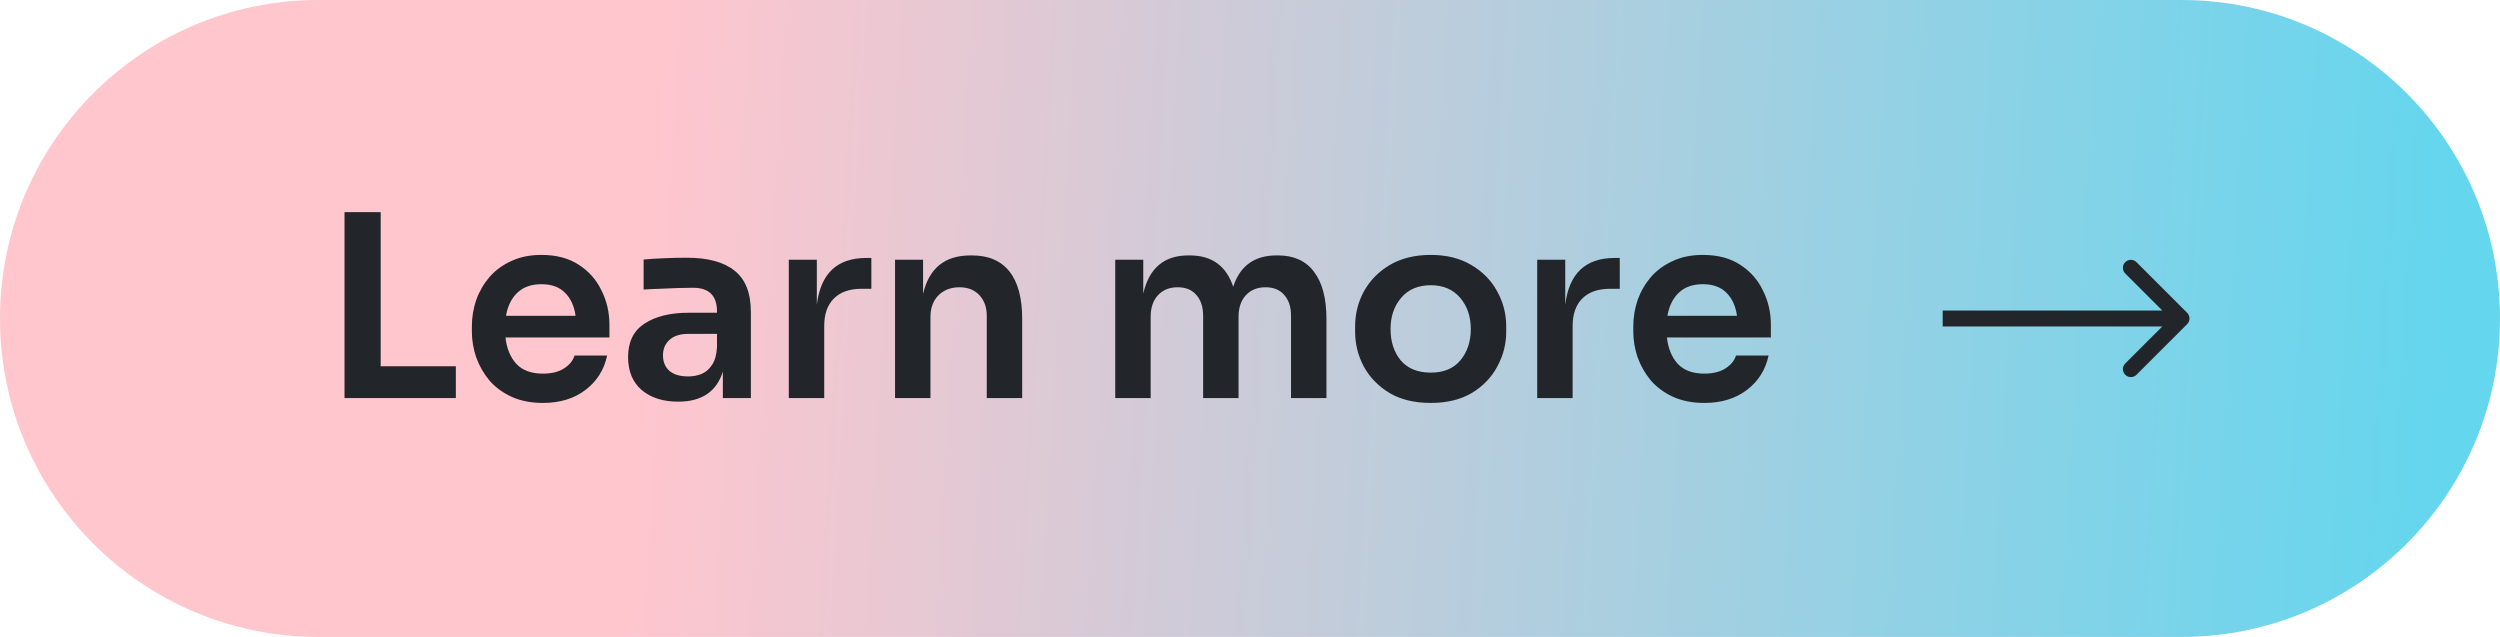
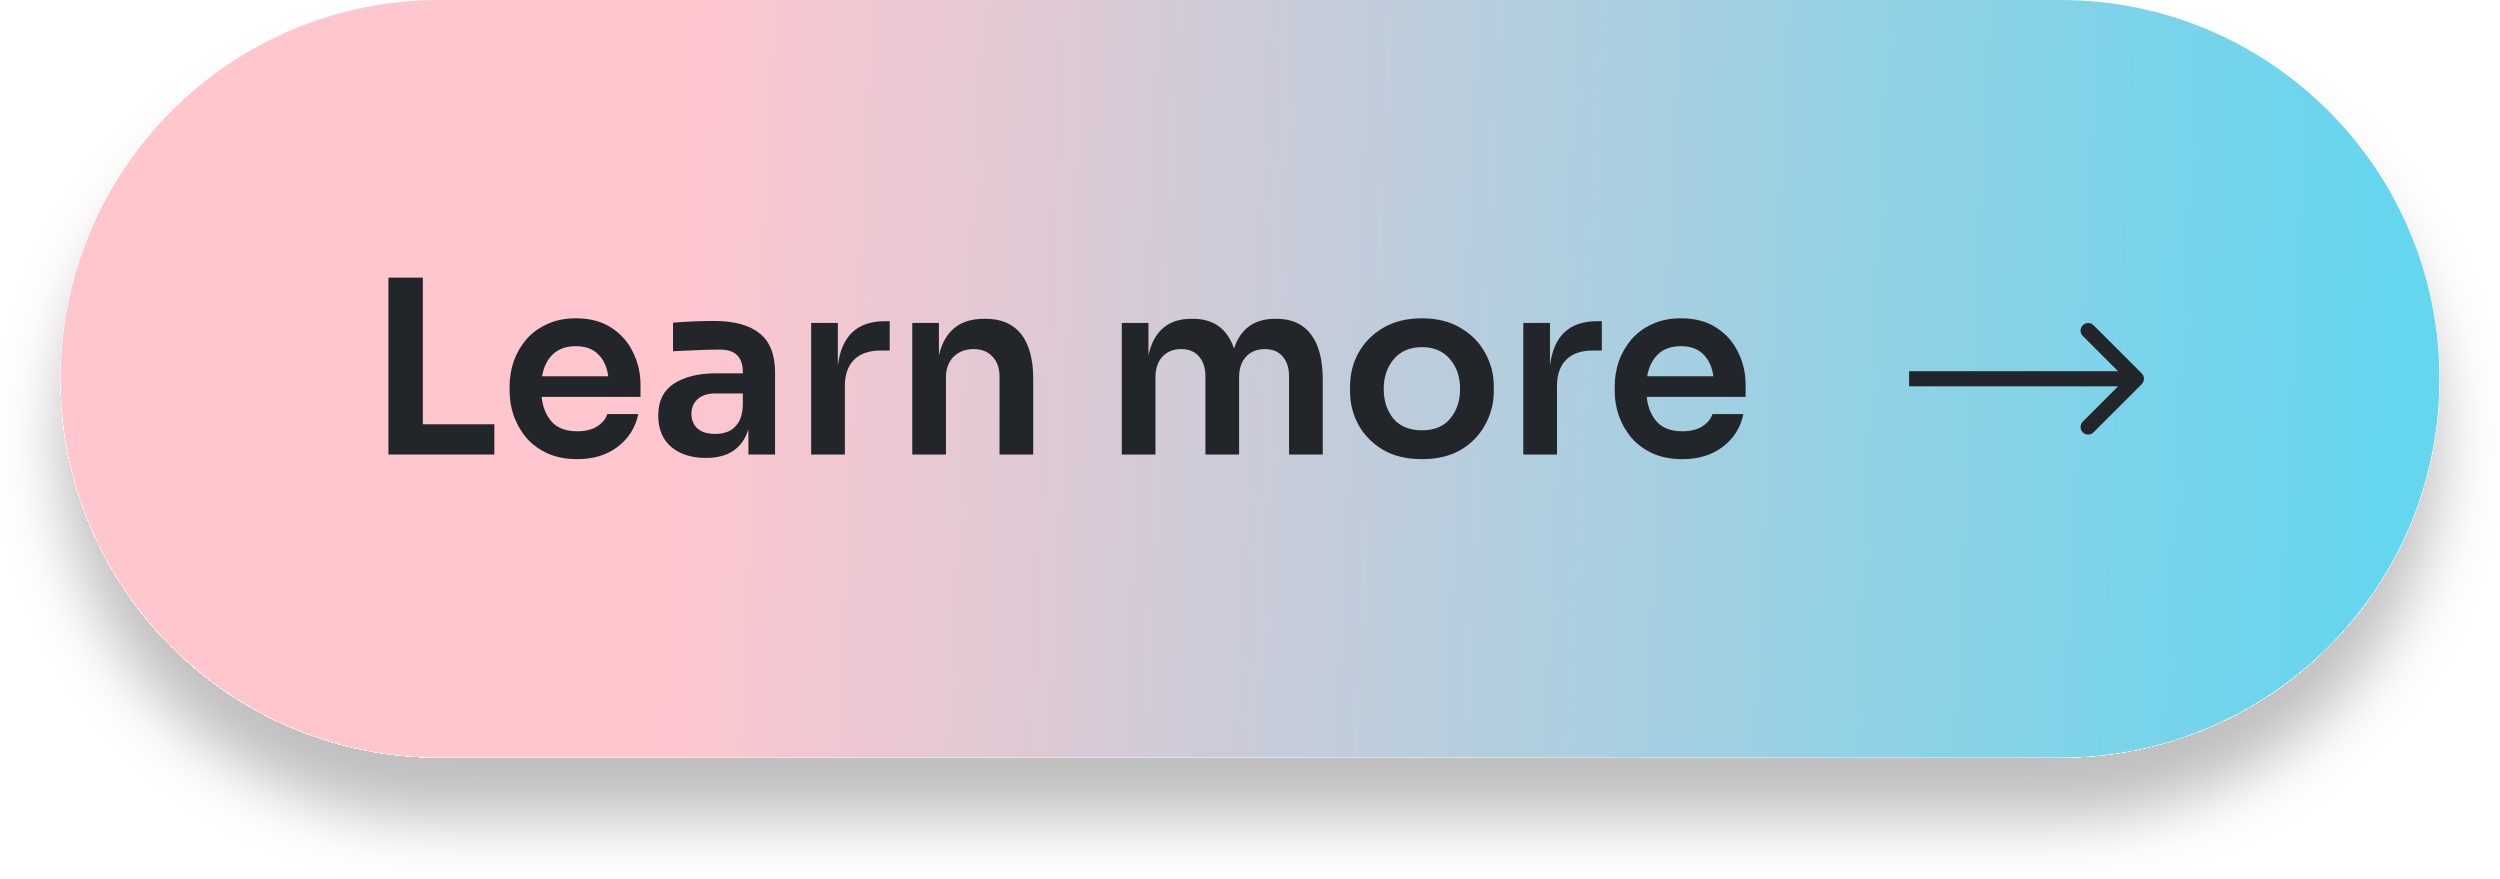
- <svg xmlns="http://www.w3.org/2000/svg" width="157" height="40" viewBox="0 0 157 40" fill="none">
-   <rect width="157" height="40" rx="20" fill="url(#paint0_linear_258:3235)" />
-   <path d="M21.635 25V13.32H23.907V23H28.627V25H21.635ZM34.097 25.304C33.351 25.304 32.695 25.176 32.129 24.92C31.575 24.664 31.111 24.323 30.737 23.896C30.375 23.459 30.097 22.973 29.905 22.44C29.724 21.907 29.633 21.363 29.633 20.808V20.504C29.633 19.928 29.724 19.373 29.905 18.84C30.097 18.307 30.375 17.827 30.737 17.4C31.111 16.973 31.569 16.637 32.113 16.392C32.657 16.136 33.287 16.008 34.001 16.008C34.94 16.008 35.724 16.216 36.353 16.632C36.983 17.037 37.457 17.576 37.777 18.248C38.108 18.909 38.273 19.624 38.273 20.392V21.192H31.745C31.82 21.875 32.044 22.424 32.417 22.84C32.801 23.256 33.361 23.464 34.097 23.464C34.631 23.464 35.068 23.357 35.409 23.144C35.761 22.92 35.985 22.648 36.081 22.328H38.129C37.937 23.224 37.484 23.944 36.769 24.488C36.055 25.032 35.164 25.304 34.097 25.304ZM34.001 17.848C33.372 17.848 32.871 18.024 32.497 18.376C32.124 18.728 31.884 19.213 31.777 19.832H36.145C36.06 19.213 35.836 18.728 35.473 18.376C35.121 18.024 34.631 17.848 34.001 17.848ZM42.595 25.224C41.635 25.224 40.867 24.979 40.291 24.488C39.726 23.997 39.443 23.309 39.443 22.424C39.443 21.475 39.785 20.776 40.467 20.328C41.16 19.869 42.089 19.64 43.251 19.64H45.027V19.56C45.027 18.568 44.526 18.072 43.523 18.072C43.257 18.072 42.937 18.077 42.563 18.088C42.19 18.099 41.811 18.115 41.427 18.136C41.054 18.147 40.718 18.163 40.419 18.184V16.296C40.782 16.264 41.214 16.237 41.715 16.216C42.227 16.195 42.697 16.184 43.123 16.184C44.456 16.184 45.459 16.456 46.131 17C46.814 17.533 47.155 18.403 47.155 19.608V25H45.395V23.336C45.001 24.595 44.067 25.224 42.595 25.224ZM43.219 23.64C43.518 23.64 43.8 23.587 44.067 23.48C44.334 23.363 44.553 23.171 44.723 22.904C44.904 22.627 45.006 22.253 45.027 21.784V20.968H43.219C42.707 20.968 42.312 21.096 42.035 21.352C41.769 21.597 41.635 21.917 41.635 22.312C41.635 22.717 41.769 23.043 42.035 23.288C42.312 23.523 42.707 23.64 43.219 23.64ZM49.537 25V16.312H51.297V19.144C51.532 17.181 52.567 16.2 54.401 16.2H54.721V18.136H54.113C53.356 18.136 52.775 18.339 52.369 18.744C51.964 19.149 51.761 19.725 51.761 20.472V25H49.537ZM56.209 25V16.312H57.969V18.456C58.343 16.845 59.335 16.04 60.945 16.04H61.041C62.076 16.04 62.86 16.376 63.393 17.048C63.927 17.72 64.193 18.712 64.193 20.024V25H61.969V19.832C61.969 19.299 61.815 18.867 61.505 18.536C61.196 18.205 60.78 18.04 60.257 18.04C59.713 18.04 59.271 18.211 58.929 18.552C58.599 18.893 58.433 19.341 58.433 19.896V25H56.209ZM70.037 25V16.312H71.797V18.44C72.16 16.84 73.104 16.04 74.629 16.04H74.725C76.101 16.04 77.008 16.696 77.445 18.008C77.872 16.696 78.779 16.04 80.165 16.04H80.261C81.253 16.04 82.005 16.381 82.517 17.064C83.04 17.747 83.301 18.739 83.301 20.04V25H81.077V19.832C81.077 19.288 80.939 18.856 80.661 18.536C80.384 18.205 79.989 18.04 79.477 18.04C78.955 18.04 78.539 18.211 78.229 18.552C77.931 18.883 77.781 19.331 77.781 19.896V25H75.557V19.832C75.557 19.288 75.419 18.856 75.141 18.536C74.864 18.205 74.469 18.04 73.957 18.04C73.435 18.04 73.019 18.211 72.709 18.552C72.411 18.883 72.261 19.331 72.261 19.896V25H70.037ZM89.854 25.304C88.83 25.304 87.966 25.096 87.262 24.68C86.558 24.253 86.019 23.699 85.646 23.016C85.283 22.333 85.102 21.608 85.102 20.84V20.504C85.102 19.704 85.289 18.963 85.662 18.28C86.046 17.597 86.59 17.048 87.294 16.632C88.009 16.216 88.862 16.008 89.854 16.008C90.835 16.008 91.678 16.216 92.382 16.632C93.097 17.048 93.641 17.597 94.014 18.28C94.398 18.963 94.59 19.704 94.59 20.504V20.84C94.59 21.608 94.403 22.333 94.03 23.016C93.667 23.699 93.134 24.253 92.43 24.68C91.726 25.096 90.867 25.304 89.854 25.304ZM89.854 23.4C90.665 23.4 91.283 23.144 91.71 22.632C92.147 22.109 92.366 21.453 92.366 20.664C92.366 19.875 92.142 19.219 91.694 18.696C91.246 18.173 90.633 17.912 89.854 17.912C89.065 17.912 88.446 18.173 87.998 18.696C87.55 19.219 87.326 19.875 87.326 20.664C87.326 21.453 87.539 22.109 87.966 22.632C88.403 23.144 89.033 23.4 89.854 23.4ZM96.537 25V16.312H98.297V19.144C98.532 17.181 99.567 16.2 101.401 16.2H101.721V18.136H101.113C100.356 18.136 99.775 18.339 99.369 18.744C98.964 19.149 98.761 19.725 98.761 20.472V25H96.537ZM107.035 25.304C106.288 25.304 105.632 25.176 105.067 24.92C104.512 24.664 104.048 24.323 103.675 23.896C103.312 23.459 103.035 22.973 102.843 22.44C102.661 21.907 102.571 21.363 102.571 20.808V20.504C102.571 19.928 102.661 19.373 102.843 18.84C103.035 18.307 103.312 17.827 103.675 17.4C104.048 16.973 104.507 16.637 105.051 16.392C105.595 16.136 106.224 16.008 106.939 16.008C107.877 16.008 108.661 16.216 109.291 16.632C109.92 17.037 110.395 17.576 110.715 18.248C111.045 18.909 111.211 19.624 111.211 20.392V21.192H104.683C104.757 21.875 104.981 22.424 105.355 22.84C105.739 23.256 106.299 23.464 107.035 23.464C107.568 23.464 108.005 23.357 108.347 23.144C108.699 22.92 108.923 22.648 109.019 22.328H111.067C110.875 23.224 110.421 23.944 109.707 24.488C108.992 25.032 108.101 25.304 107.035 25.304ZM106.939 17.848C106.309 17.848 105.808 18.024 105.435 18.376C105.061 18.728 104.821 19.213 104.715 19.832H109.083C108.997 19.213 108.773 18.728 108.411 18.376C108.059 18.024 107.568 17.848 106.939 17.848Z" fill="#22262A" />
-   <path d="M137.354 20.354C137.549 20.158 137.549 19.842 137.354 19.646L134.172 16.465C133.976 16.269 133.66 16.269 133.464 16.465C133.269 16.66 133.269 16.976 133.464 17.172L136.293 20L133.464 22.828C133.269 23.024 133.269 23.34 133.464 23.535C133.66 23.731 133.976 23.731 134.172 23.535L137.354 20.354ZM122 20.5H137V19.5H122V20.5Z" fill="#22262A" />
+ <svg xmlns="http://www.w3.org/2000/svg" width="165" height="58" viewBox="0 0 165 58" fill="none">
+   <g filter="url(#filter0_d_1040_4026)">
+     <rect x="4" width="157" height="50" rx="25" fill="url(#paint0_linear_1040_4026)" />
+     <path d="M25.635 30V18.32H27.907V28H32.627V30H25.635ZM38.097 30.304C37.351 30.304 36.695 30.176 36.129 29.92C35.575 29.664 35.111 29.323 34.737 28.896C34.375 28.459 34.097 27.973 33.905 27.44C33.724 26.907 33.633 26.363 33.633 25.808V25.504C33.633 24.928 33.724 24.373 33.905 23.84C34.097 23.307 34.375 22.827 34.737 22.4C35.111 21.973 35.569 21.637 36.113 21.392C36.657 21.136 37.287 21.008 38.001 21.008C38.94 21.008 39.724 21.216 40.353 21.632C40.983 22.037 41.457 22.576 41.777 23.248C42.108 23.909 42.273 24.624 42.273 25.392V26.192H35.745C35.82 26.875 36.044 27.424 36.417 27.84C36.801 28.256 37.361 28.464 38.097 28.464C38.631 28.464 39.068 28.357 39.409 28.144C39.761 27.92 39.985 27.648 40.081 27.328H42.129C41.937 28.224 41.484 28.944 40.769 29.488C40.055 30.032 39.164 30.304 38.097 30.304ZM38.001 22.848C37.372 22.848 36.871 23.024 36.497 23.376C36.124 23.728 35.884 24.213 35.777 24.832H40.145C40.06 24.213 39.836 23.728 39.473 23.376C39.121 23.024 38.631 22.848 38.001 22.848ZM46.595 30.224C45.635 30.224 44.867 29.979 44.291 29.488C43.726 28.997 43.443 28.309 43.443 27.424C43.443 26.475 43.785 25.776 44.467 25.328C45.16 24.869 46.089 24.64 47.251 24.64H49.027V24.56C49.027 23.568 48.526 23.072 47.523 23.072C47.257 23.072 46.937 23.077 46.563 23.088C46.19 23.099 45.811 23.115 45.427 23.136C45.054 23.147 44.718 23.163 44.419 23.184V21.296C44.782 21.264 45.214 21.237 45.715 21.216C46.227 21.195 46.697 21.184 47.123 21.184C48.456 21.184 49.459 21.456 50.131 22C50.814 22.533 51.155 23.403 51.155 24.608V30H49.395V28.336C49.001 29.595 48.067 30.224 46.595 30.224ZM47.219 28.64C47.518 28.64 47.8 28.587 48.067 28.48C48.334 28.363 48.553 28.171 48.723 27.904C48.904 27.627 49.006 27.253 49.027 26.784V25.968H47.219C46.707 25.968 46.312 26.096 46.035 26.352C45.769 26.597 45.635 26.917 45.635 27.312C45.635 27.717 45.769 28.043 46.035 28.288C46.312 28.523 46.707 28.64 47.219 28.64ZM53.537 30V21.312H55.297V24.144C55.532 22.181 56.567 21.2 58.401 21.2H58.721V23.136H58.113C57.356 23.136 56.775 23.339 56.369 23.744C55.964 24.149 55.761 24.725 55.761 25.472V30H53.537ZM60.209 30V21.312H61.969V23.456C62.343 21.845 63.335 21.04 64.945 21.04H65.041C66.076 21.04 66.86 21.376 67.393 22.048C67.927 22.72 68.193 23.712 68.193 25.024V30H65.969V24.832C65.969 24.299 65.815 23.867 65.505 23.536C65.196 23.205 64.78 23.04 64.257 23.04C63.713 23.04 63.271 23.211 62.929 23.552C62.599 23.893 62.433 24.341 62.433 24.896V30H60.209ZM74.037 30V21.312H75.797V23.44C76.16 21.84 77.104 21.04 78.629 21.04H78.725C80.101 21.04 81.008 21.696 81.445 23.008C81.872 21.696 82.779 21.04 84.165 21.04H84.261C85.253 21.04 86.005 21.381 86.517 22.064C87.04 22.747 87.301 23.739 87.301 25.04V30H85.077V24.832C85.077 24.288 84.939 23.856 84.661 23.536C84.384 23.205 83.989 23.04 83.477 23.04C82.955 23.04 82.539 23.211 82.229 23.552C81.931 23.883 81.781 24.331 81.781 24.896V30H79.557V24.832C79.557 24.288 79.419 23.856 79.141 23.536C78.864 23.205 78.469 23.04 77.957 23.04C77.435 23.04 77.019 23.211 76.709 23.552C76.411 23.883 76.261 24.331 76.261 24.896V30H74.037ZM93.854 30.304C92.83 30.304 91.966 30.096 91.262 29.68C90.558 29.253 90.019 28.699 89.646 28.016C89.283 27.333 89.102 26.608 89.102 25.84V25.504C89.102 24.704 89.289 23.963 89.662 23.28C90.046 22.597 90.59 22.048 91.294 21.632C92.009 21.216 92.862 21.008 93.854 21.008C94.835 21.008 95.678 21.216 96.382 21.632C97.097 22.048 97.641 22.597 98.014 23.28C98.398 23.963 98.59 24.704 98.59 25.504V25.84C98.59 26.608 98.403 27.333 98.03 28.016C97.667 28.699 97.134 29.253 96.43 29.68C95.726 30.096 94.867 30.304 93.854 30.304ZM93.854 28.4C94.665 28.4 95.283 28.144 95.71 27.632C96.147 27.109 96.366 26.453 96.366 25.664C96.366 24.875 96.142 24.219 95.694 23.696C95.246 23.173 94.633 22.912 93.854 22.912C93.065 22.912 92.446 23.173 91.998 23.696C91.55 24.219 91.326 24.875 91.326 25.664C91.326 26.453 91.539 27.109 91.966 27.632C92.403 28.144 93.033 28.4 93.854 28.4ZM100.537 30V21.312H102.297V24.144C102.532 22.181 103.567 21.2 105.401 21.2H105.721V23.136H105.113C104.356 23.136 103.775 23.339 103.369 23.744C102.964 24.149 102.761 24.725 102.761 25.472V30H100.537ZM111.035 30.304C110.288 30.304 109.632 30.176 109.067 29.92C108.512 29.664 108.048 29.323 107.675 28.896C107.312 28.459 107.035 27.973 106.843 27.44C106.661 26.907 106.571 26.363 106.571 25.808V25.504C106.571 24.928 106.661 24.373 106.843 23.84C107.035 23.307 107.312 22.827 107.675 22.4C108.048 21.973 108.507 21.637 109.051 21.392C109.595 21.136 110.224 21.008 110.939 21.008C111.877 21.008 112.661 21.216 113.291 21.632C113.92 22.037 114.395 22.576 114.715 23.248C115.045 23.909 115.211 24.624 115.211 25.392V26.192H108.683C108.757 26.875 108.981 27.424 109.355 27.84C109.739 28.256 110.299 28.464 111.035 28.464C111.568 28.464 112.005 28.357 112.347 28.144C112.699 27.92 112.923 27.648 113.019 27.328H115.067C114.875 28.224 114.421 28.944 113.707 29.488C112.992 30.032 112.101 30.304 111.035 30.304ZM110.939 22.848C110.309 22.848 109.808 23.024 109.435 23.376C109.061 23.728 108.821 24.213 108.715 24.832H113.083C112.997 24.213 112.773 23.728 112.411 23.376C112.059 23.024 111.568 22.848 110.939 22.848Z" fill="#22262A" />
+     <path d="M141.354 25.354C141.549 25.158 141.549 24.842 141.354 24.646L138.172 21.465C137.976 21.269 137.66 21.269 137.464 21.465C137.269 21.66 137.269 21.976 137.464 22.172L140.293 25L137.464 27.828C137.269 28.024 137.269 28.34 137.464 28.535C137.66 28.731 137.976 28.731 138.172 28.535L141.354 25.354ZM126 25.5H141V24.5H126V25.5Z" fill="#22262A" />
+   </g>
  <defs>
-     <linearGradient id="paint0_linear_258:3235" x1="-5.44938e-07" y1="9.211" x2="153.618" y2="18.256" gradientUnits="userSpaceOnUse">
+     <filter id="filter0_d_1040_4026" x="0" y="0" width="165" height="58" filterUnits="userSpaceOnUse" color-interpolation-filters="sRGB">
+       <feFlood flood-opacity="0" result="BackgroundImageFix" />
+       <feColorMatrix in="SourceAlpha" type="matrix" values="0 0 0 0 0 0 0 0 0 0 0 0 0 0 0 0 0 0 127 0" result="hardAlpha" />
+       <feOffset dy="4" />
+       <feGaussianBlur stdDeviation="2" />
+       <feComposite in2="hardAlpha" operator="out" />
+       <feColorMatrix type="matrix" values="0 0 0 0 0 0 0 0 0 0 0 0 0 0 0 0 0 0 0.25 0" />
+       <feBlend mode="normal" in2="BackgroundImageFix" result="effect1_dropShadow_1040_4026" />
+       <feBlend mode="normal" in="SourceGraphic" in2="effect1_dropShadow_1040_4026" result="shape" />
+     </filter>
+     <linearGradient id="paint0_linear_1040_4026" x1="4" y1="11.513" x2="157.809" y2="18.759" gradientUnits="userSpaceOnUse">
      <stop offset="0.267" stop-color="#FFC6CE" />
      <stop offset="1" stop-color="#64D6EE" />
    </linearGradient>
  </defs>
</svg>
